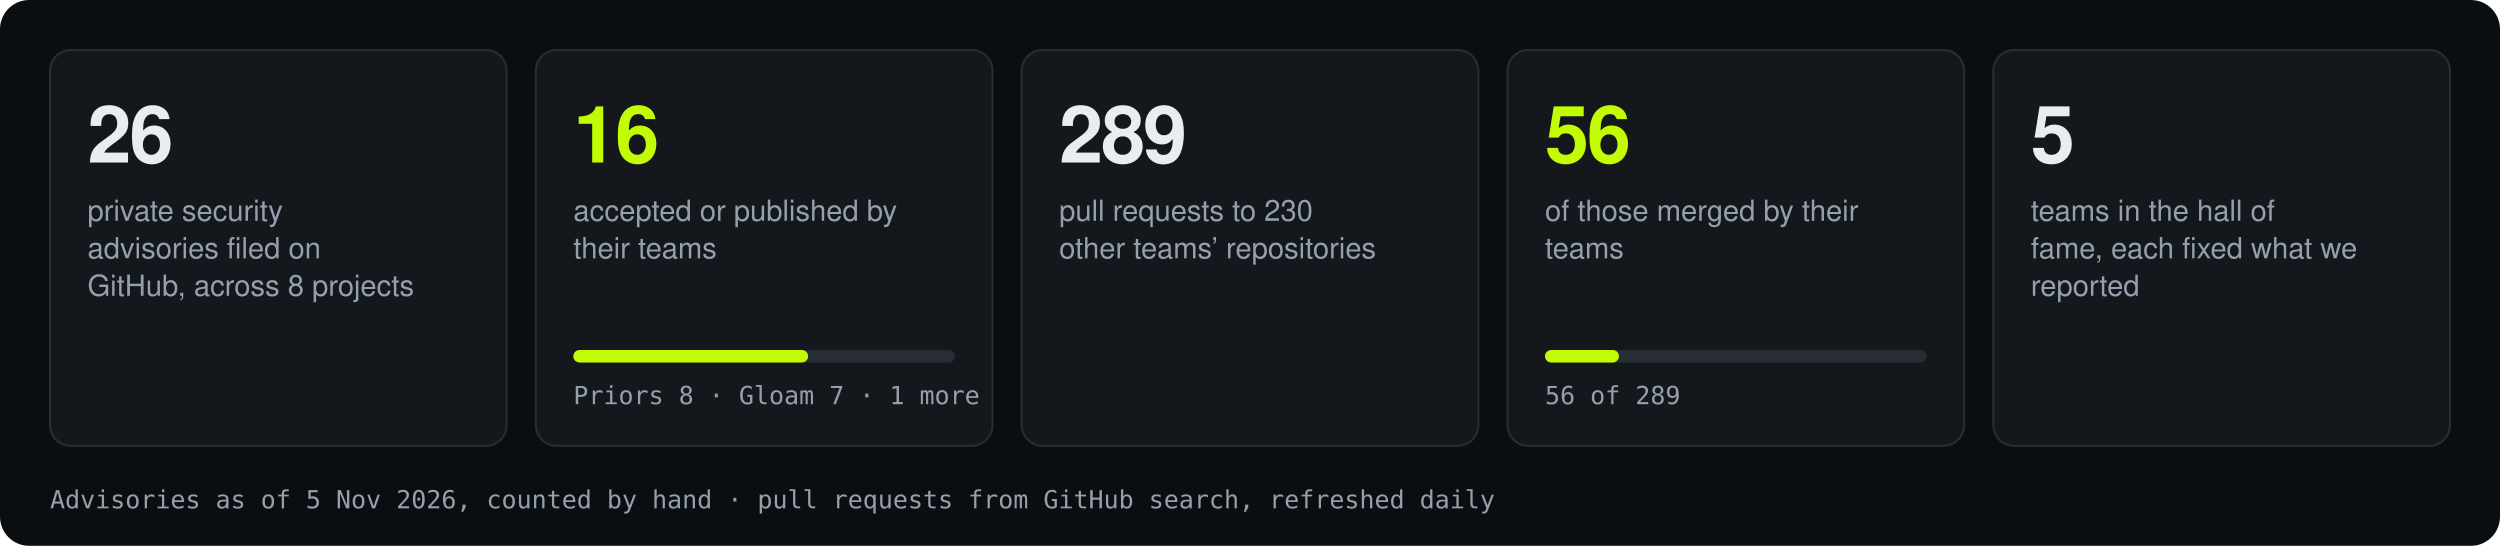
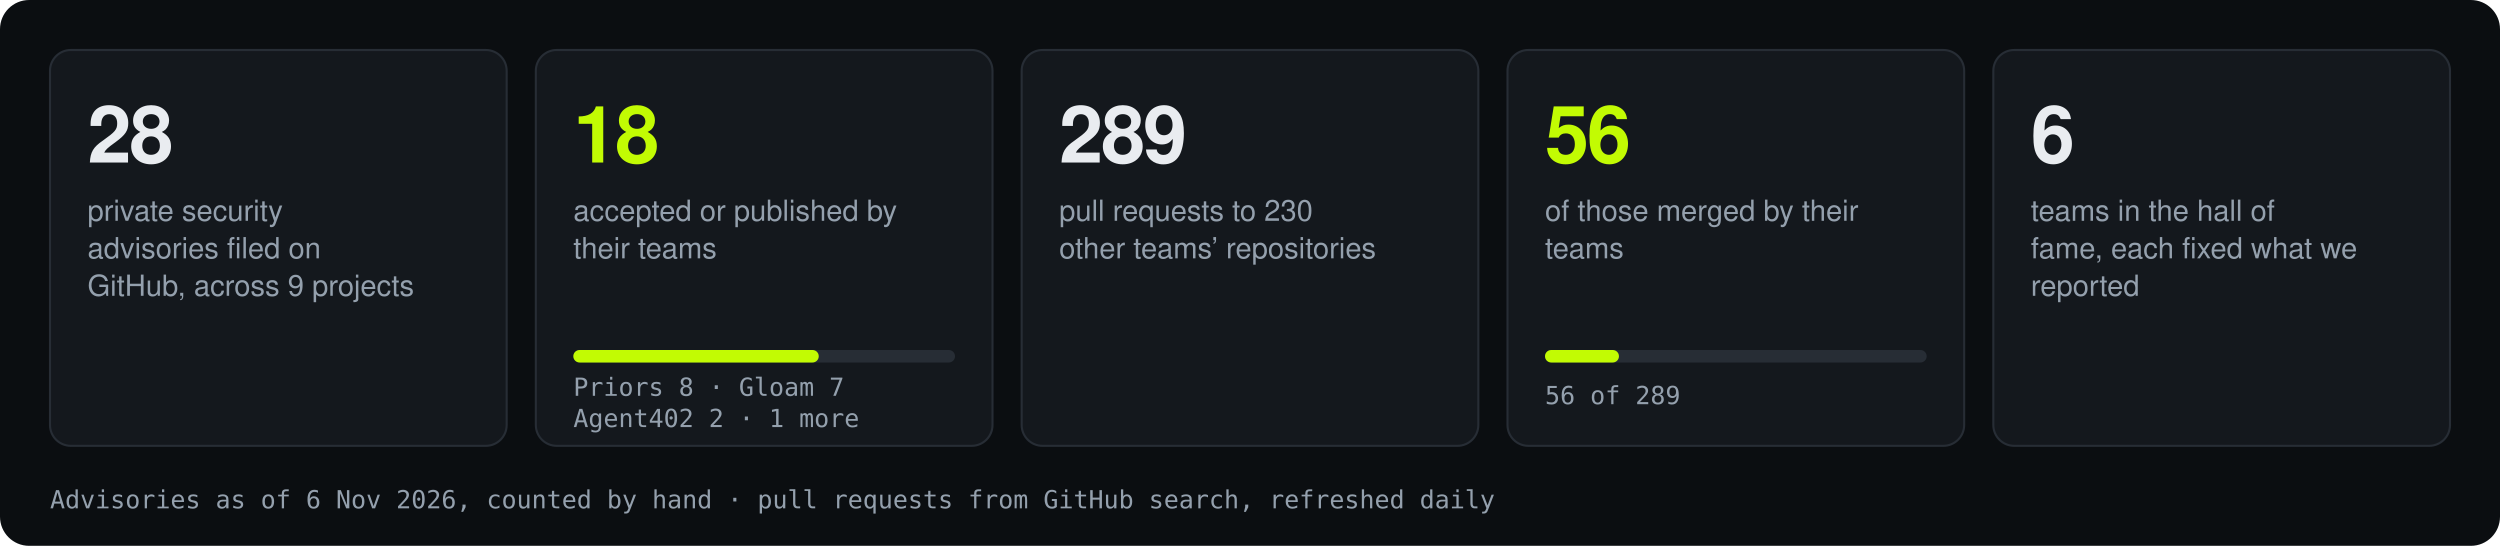
- <svg xmlns="http://www.w3.org/2000/svg" width="1200" height="262" viewBox="0 0 1200 262" role="img" aria-label="26 private security advisories filed on GitHub across 8 projects, 16 accepted or published; 289 pull requests to 230 other teams' repositories, 56 merged; 5 teams in the hall of fame">
+ <svg xmlns="http://www.w3.org/2000/svg" width="1200" height="262" viewBox="0 0 1200 262" role="img" aria-label="28 private security advisories filed on GitHub across 9 projects, 18 accepted or published; 289 pull requests to 230 other teams' repositories, 56 merged; 6 teams in the hall of fame">
  <style>.g{transform-box:fill-box;transform-origin:left;animation:grow 1.2s ease-out both}@keyframes grow{from{transform:scaleX(0)}}@media (prefers-reduced-motion: reduce){*{animation:none!important}}</style>
  <rect width="1200" height="262" rx="14" fill="#0B0E11" />
  <g>
    <rect x="24.0" y="24" width="219.2" height="190" rx="10" fill="#14181D" stroke="#272D35" />
-     <text x="42.0" y="78" font-family="-apple-system,BlinkMacSystemFont,'Segoe UI',Helvetica,Arial,sans-serif" font-size="38" font-weight="700" letter-spacing="-1" fill="#E9ECF0">26</text>
+     <text x="42.0" y="78" font-family="-apple-system,BlinkMacSystemFont,'Segoe UI',Helvetica,Arial,sans-serif" font-size="38" font-weight="700" letter-spacing="-1" fill="#E9ECF0">28</text>
    <text x="42.0" y="106" text-anchor="start" font-family="-apple-system,BlinkMacSystemFont,'Segoe UI',Helvetica,Arial,sans-serif" font-size="14" font-weight="400" fill="#94A0AD">private security</text>
    <text x="42.0" y="124" text-anchor="start" font-family="-apple-system,BlinkMacSystemFont,'Segoe UI',Helvetica,Arial,sans-serif" font-size="14" font-weight="400" fill="#94A0AD">advisories filed on</text>
-     <text x="42.0" y="142" text-anchor="start" font-family="-apple-system,BlinkMacSystemFont,'Segoe UI',Helvetica,Arial,sans-serif" font-size="14" font-weight="400" fill="#94A0AD">GitHub, across 8 projects</text>
+     <text x="42.0" y="142" text-anchor="start" font-family="-apple-system,BlinkMacSystemFont,'Segoe UI',Helvetica,Arial,sans-serif" font-size="14" font-weight="400" fill="#94A0AD">GitHub, across 9 projects</text>
  </g>
  <g>
    <rect x="257.2" y="24" width="219.2" height="190" rx="10" fill="#14181D" stroke="#272D35" />
-     <text x="275.2" y="78" font-family="-apple-system,BlinkMacSystemFont,'Segoe UI',Helvetica,Arial,sans-serif" font-size="38" font-weight="700" letter-spacing="-1" fill="#C2FB03">16</text>
+     <text x="275.2" y="78" font-family="-apple-system,BlinkMacSystemFont,'Segoe UI',Helvetica,Arial,sans-serif" font-size="38" font-weight="700" letter-spacing="-1" fill="#C2FB03">18</text>
    <text x="275.2" y="106" text-anchor="start" font-family="-apple-system,BlinkMacSystemFont,'Segoe UI',Helvetica,Arial,sans-serif" font-size="14" font-weight="400" fill="#94A0AD">accepted or published by</text>
    <text x="275.2" y="124" text-anchor="start" font-family="-apple-system,BlinkMacSystemFont,'Segoe UI',Helvetica,Arial,sans-serif" font-size="14" font-weight="400" fill="#94A0AD">their teams</text>
    <rect x="275.2" y="168" width="183.2" height="6" rx="3" fill="#272D35" />
-     <rect class="g" style="animation-delay:0.35s" x="275.2" y="168" width="112.7" height="6" rx="3" fill="#C2FB03" />
-     <text x="275.2" y="194" font-family="ui-monospace,SFMono-Regular,'SF Mono',Menlo,Consolas,monospace" font-size="12" fill="#94A0AD">Priors 8 · Gloam 7 · 1 more</text>
+     <rect class="g" style="animation-delay:0.35s" x="275.2" y="168" width="117.8" height="6" rx="3" fill="#C2FB03" />
+     <text x="275.2" y="190" font-family="ui-monospace,SFMono-Regular,'SF Mono',Menlo,Consolas,monospace" font-size="12" fill="#94A0AD">Priors 8 · Gloam 7</text>
+     <text x="275.2" y="205" font-family="ui-monospace,SFMono-Regular,'SF Mono',Menlo,Consolas,monospace" font-size="12" fill="#94A0AD">Agent402 2 · 1 more</text>
  </g>
  <g>
    <rect x="490.4" y="24" width="219.2" height="190" rx="10" fill="#14181D" stroke="#272D35" />
    <text x="508.4" y="78" font-family="-apple-system,BlinkMacSystemFont,'Segoe UI',Helvetica,Arial,sans-serif" font-size="38" font-weight="700" letter-spacing="-1" fill="#E9ECF0">289</text>
    <text x="508.4" y="106" text-anchor="start" font-family="-apple-system,BlinkMacSystemFont,'Segoe UI',Helvetica,Arial,sans-serif" font-size="14" font-weight="400" fill="#94A0AD">pull requests to 230</text>
    <text x="508.4" y="124" text-anchor="start" font-family="-apple-system,BlinkMacSystemFont,'Segoe UI',Helvetica,Arial,sans-serif" font-size="14" font-weight="400" fill="#94A0AD">other teams’ repositories</text>
  </g>
  <g>
    <rect x="723.6" y="24" width="219.2" height="190" rx="10" fill="#14181D" stroke="#272D35" />
    <text x="741.6" y="78" font-family="-apple-system,BlinkMacSystemFont,'Segoe UI',Helvetica,Arial,sans-serif" font-size="38" font-weight="700" letter-spacing="-1" fill="#C2FB03">56</text>
    <text x="741.6" y="106" text-anchor="start" font-family="-apple-system,BlinkMacSystemFont,'Segoe UI',Helvetica,Arial,sans-serif" font-size="14" font-weight="400" fill="#94A0AD">of those merged by their</text>
    <text x="741.6" y="124" text-anchor="start" font-family="-apple-system,BlinkMacSystemFont,'Segoe UI',Helvetica,Arial,sans-serif" font-size="14" font-weight="400" fill="#94A0AD">teams</text>
    <rect x="741.6" y="168" width="183.2" height="6" rx="3" fill="#272D35" />
    <rect class="g" style="animation-delay:0.65s" x="741.6" y="168" width="35.5" height="6" rx="3" fill="#C2FB03" />
    <text x="741.6" y="194" font-family="ui-monospace,SFMono-Regular,'SF Mono',Menlo,Consolas,monospace" font-size="12" fill="#94A0AD">56 of 289</text>
  </g>
  <g>
    <rect x="956.8" y="24" width="219.2" height="190" rx="10" fill="#14181D" stroke="#272D35" />
-     <text x="974.8" y="78" font-family="-apple-system,BlinkMacSystemFont,'Segoe UI',Helvetica,Arial,sans-serif" font-size="38" font-weight="700" letter-spacing="-1" fill="#E9ECF0">5</text>
+     <text x="974.8" y="78" font-family="-apple-system,BlinkMacSystemFont,'Segoe UI',Helvetica,Arial,sans-serif" font-size="38" font-weight="700" letter-spacing="-1" fill="#E9ECF0">6</text>
    <text x="974.8" y="106" text-anchor="start" font-family="-apple-system,BlinkMacSystemFont,'Segoe UI',Helvetica,Arial,sans-serif" font-size="14" font-weight="400" fill="#94A0AD">teams in the hall of</text>
    <text x="974.8" y="124" text-anchor="start" font-family="-apple-system,BlinkMacSystemFont,'Segoe UI',Helvetica,Arial,sans-serif" font-size="14" font-weight="400" fill="#94A0AD">fame, each fixed what we</text>
    <text x="974.8" y="142" text-anchor="start" font-family="-apple-system,BlinkMacSystemFont,'Segoe UI',Helvetica,Arial,sans-serif" font-size="14" font-weight="400" fill="#94A0AD">reported</text>
  </g>
-   <text x="24" y="244" font-family="ui-monospace,SFMono-Regular,'SF Mono',Menlo,Consolas,monospace" font-size="12" fill="#94A0AD">Advisories as of 5 Nov 2026, counted by hand · pull requests from GitHub search, refreshed daily</text>
+   <text x="24" y="244" font-family="ui-monospace,SFMono-Regular,'SF Mono',Menlo,Consolas,monospace" font-size="12" fill="#94A0AD">Advisories as of 6 Nov 2026, counted by hand · pull requests from GitHub search, refreshed daily</text>
</svg>
